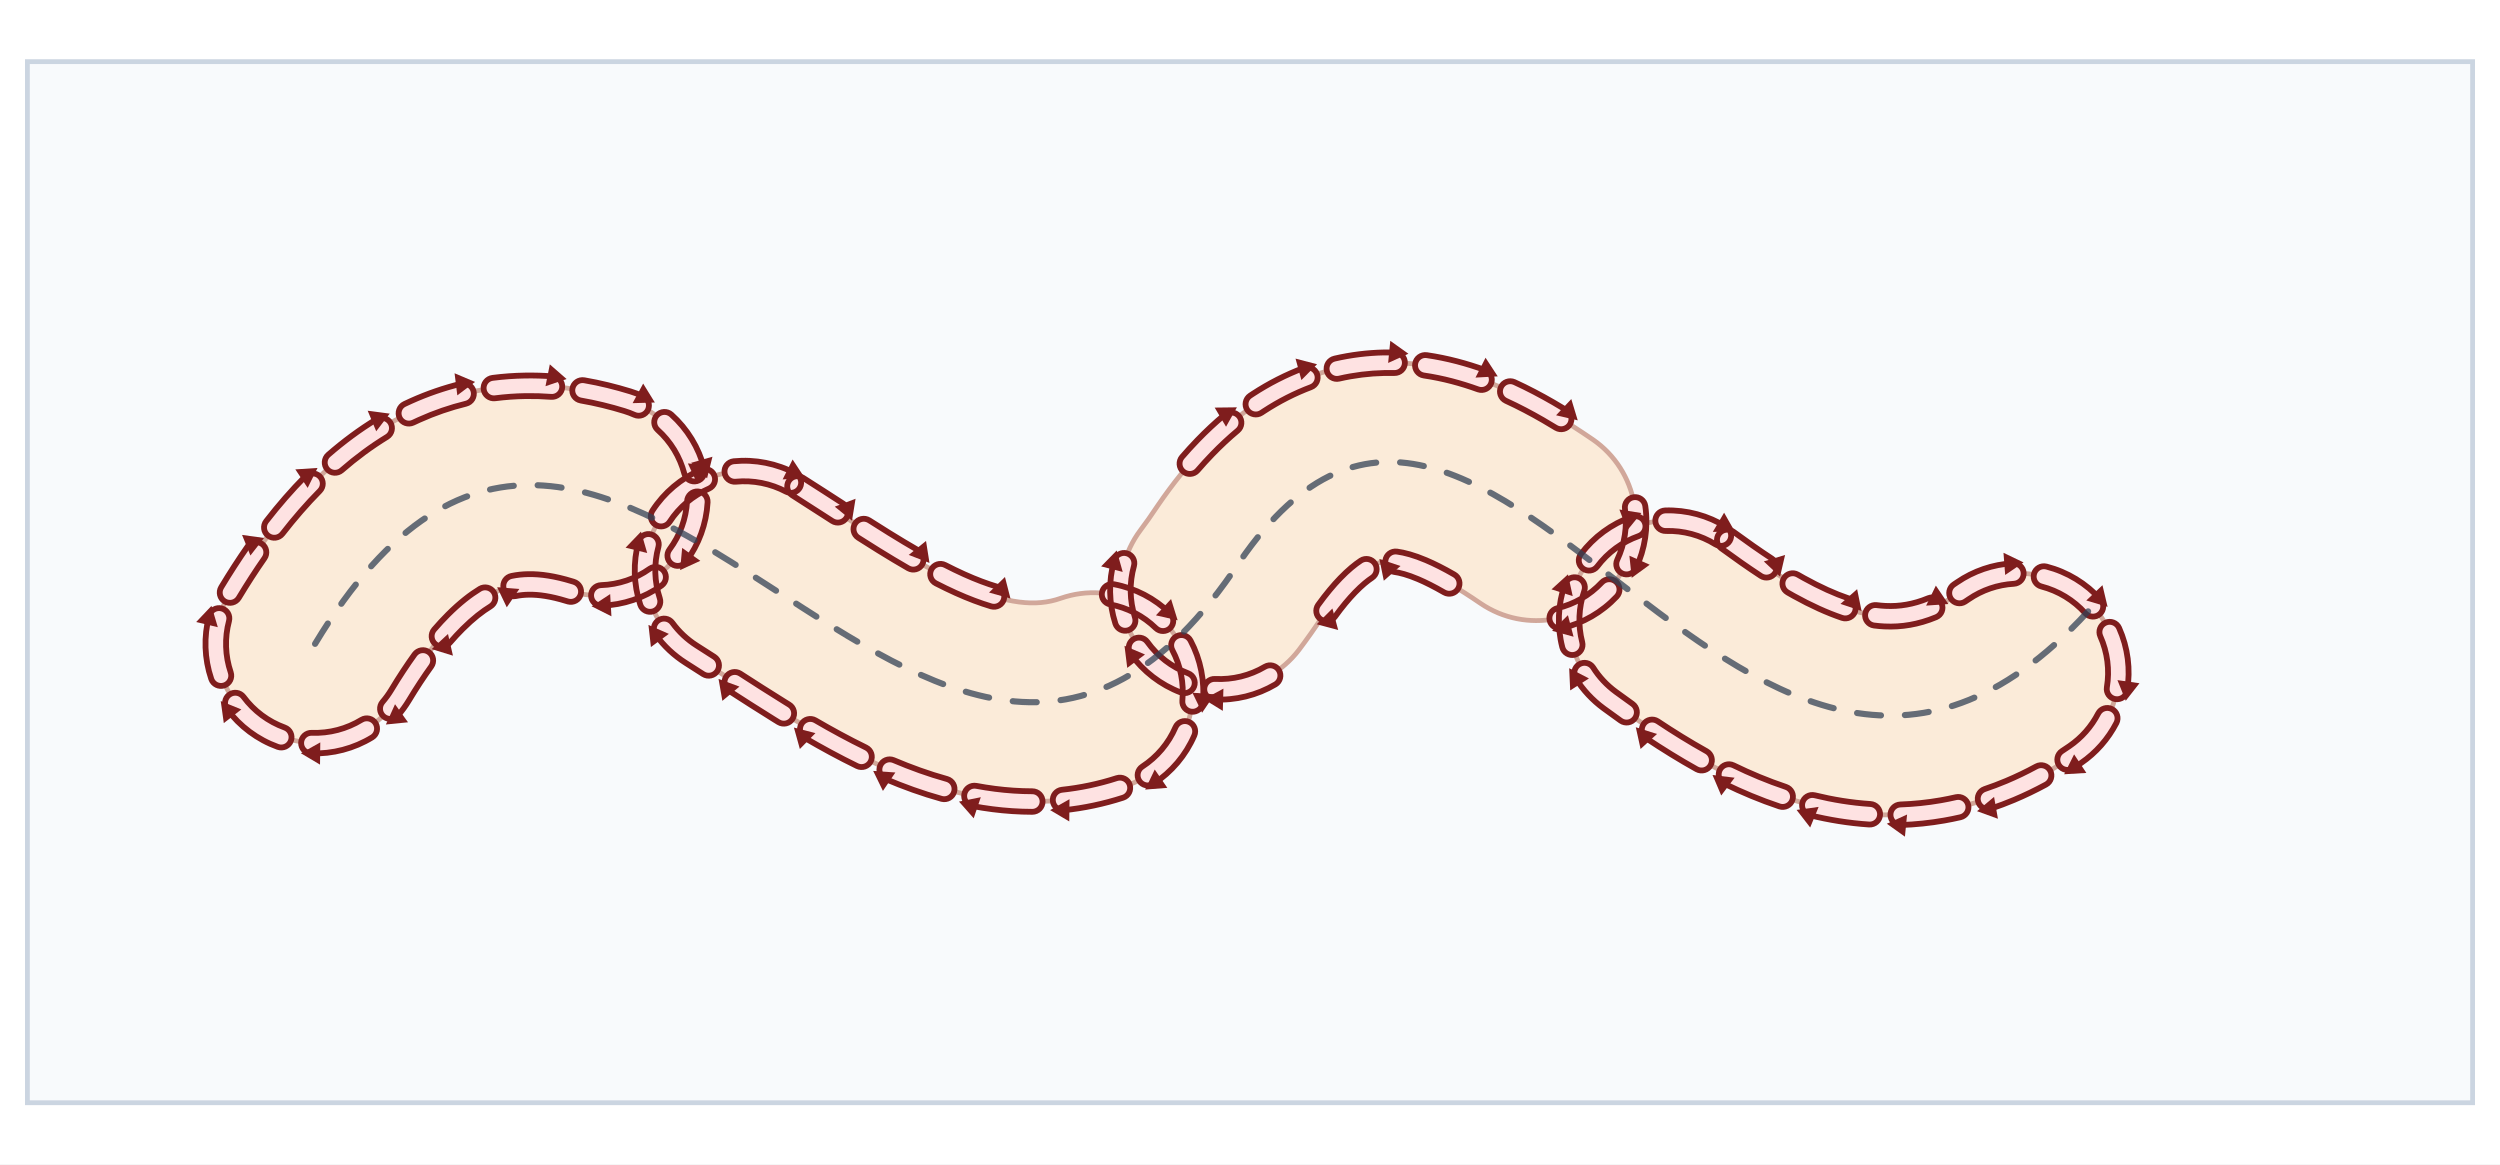
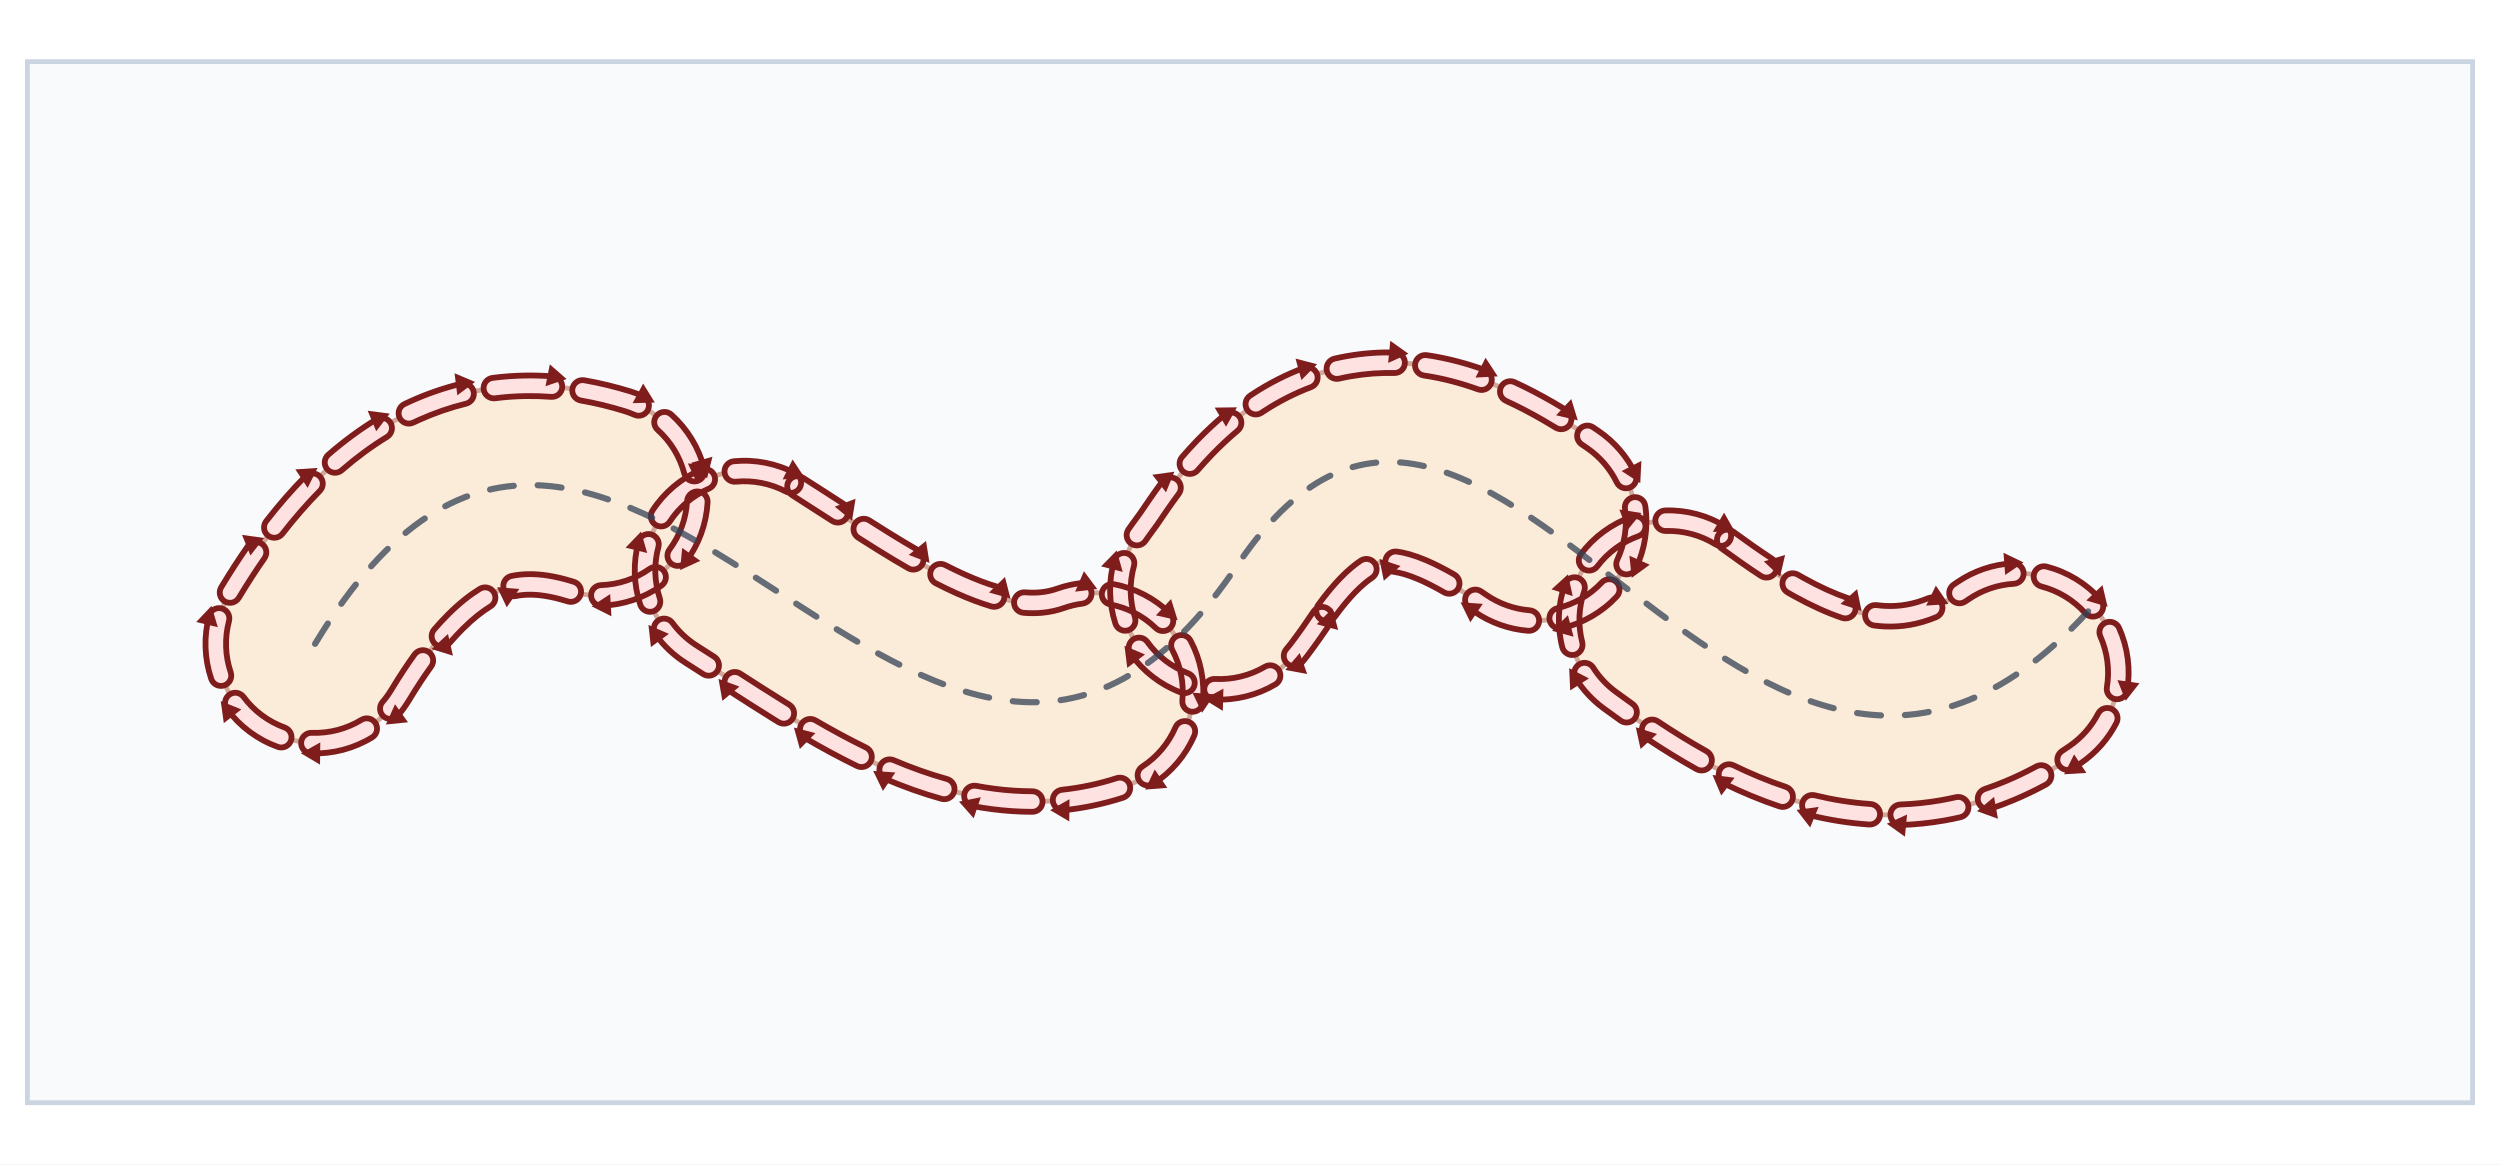
<svg xmlns="http://www.w3.org/2000/svg" viewBox="0 0 730 340" width="730" height="340">
  <rect x="0" y="0" width="730" height="340" style="fill: #ffffff" />
  <rect x="8" y="18" width="714" height="304" style="fill: #f8fafc; stroke: #cbd5e1; stroke-width: 1.4" />
-   <path d="M 67.163 173.03 C 74.926 160.151 83.094 149.355 92.024 140.456 C 100.942 131.57 110.704 124.571 121.215 119.843 C 126.456 117.484 131.848 115.709 137.257 114.523 C 142.668 113.337 148.082 112.743 153.372 112.657 C 163.973 112.485 173.975 114.324 183.185 117.154 A 29 29 0 0 1 166.151 172.596 C 161.45 171.152 157.568 170.597 154.315 170.65 C 152.679 170.676 151.174 170.85 149.674 171.178 C 148.173 171.507 146.663 171.993 145.012 172.736 C 141.737 174.209 137.75 176.771 132.962 181.542 C 128.186 186.301 122.691 193.259 116.837 202.97 A 29 29 0 0 1 67.163 173.03 Z M 232.869 142.041 C 241.72 147.651 250.142 153.25 258.105 158.185 C 266.066 163.117 273.561 167.363 280.277 170.393 C 287.014 173.432 292.846 175.181 297.561 175.786 C 299.926 176.089 302.021 176.126 303.982 175.946 C 305.945 175.766 307.797 175.377 309.775 174.683 A 29 29 0 0 1 328.968 229.415 C 322.454 231.699 315.811 233.105 309.274 233.704 C 302.735 234.303 296.327 234.102 290.187 233.315 C 277.892 231.739 266.705 227.899 256.424 223.261 C 246.122 218.613 236.601 213.092 227.556 207.487 C 218.515 201.885 209.942 196.178 201.82 191.03 A 29 29 0 0 1 232.869 142.041 Z M 386.042 180.218 C 383.829 183.553 381.583 186.732 379.296 189.761 A 29 29 0 0 1 333.008 154.813 C 334.573 152.74 336.178 150.471 337.816 147.996 A 29 29 0 0 1 338.077 147.608 C 342.403 141.295 346.936 135.633 351.8 130.602 C 356.66 125.575 361.866 121.171 367.478 117.511 C 373.086 113.855 379.101 110.964 385.331 109.007 C 391.561 107.051 397.948 106.052 404.15 105.917 C 416.608 105.645 427.936 108.728 437.858 112.932 C 442.848 115.047 447.558 117.476 452.076 120.084 C 456.595 122.691 460.927 125.482 465.137 128.366 A 29 29 0 0 1 432.362 176.217 C 429.08 173.969 425.968 171.982 423.087 170.319 C 420.206 168.657 417.558 167.323 415.229 166.336 C 410.512 164.337 407.349 163.861 405.414 163.903 C 404.42 163.925 403.635 164.052 402.712 164.342 C 401.79 164.632 400.67 165.109 399.156 166.097 C 397.646 167.081 395.741 168.596 393.498 170.916 C 391.291 173.2 388.768 176.258 386.042 180.218 C 386.003 180.275 385.963 180.333 385.924 180.39 C 385.924 180.391 385.924 180.391 385.923 180.391 A 29 29 0 0 0 385.924 180.39 A 29 29 0 0 0 386.182 180.007 A 29 29 0 0 0 386.183 180.006 A 29 29 0 0 0 386.184 180.005 C 386.183 180.005 386.183 180.005 386.183 180.006 C 386.183 180.006 386.183 180.006 386.182 180.007 C 386.136 180.077 386.089 180.148 386.042 180.218 Z M 504.334 157.648 C 511.646 163.01 518.69 167.762 525.246 171.402 C 531.814 175.049 537.816 177.528 543.044 178.812 C 545.663 179.456 548.092 179.813 550.404 179.924 C 552.719 180.034 554.929 179.905 557.207 179.506 C 559.486 179.107 561.854 178.436 564.473 177.334 C 567.091 176.233 569.968 174.692 573.152 172.508 A 29 29 0 0 1 605.965 220.334 C 599.806 224.56 593.457 228.065 586.959 230.798 C 580.464 233.53 573.829 235.478 567.211 236.637 C 560.591 237.796 554.01 238.162 547.633 237.857 C 541.254 237.552 535.09 236.583 529.21 235.138 C 517.441 232.248 506.82 227.511 497.09 222.109 C 487.348 216.7 478.42 210.569 470.038 204.423 A 29 29 0 0 1 504.334 157.648 Z" style="fill: #fed7aa; stroke: #9a3412; stroke-width: 1.4; stroke-linejoin: round; opacity: 0.42" />
-   <path d="M 64.593 171.481 C 67.114 167.3 69.68 163.328 72.305 159.562 A 3 3 0 0 1 77.228 162.993 C 74.685 166.641 72.19 170.501 69.732 174.578 A 3 3 0 0 1 64.593 171.481 Z M 77.727 152.187 C 81.393 147.465 85.183 143.111 89.127 139.114 A 3 3 0 0 1 93.398 143.328 C 89.634 147.143 86 151.316 82.466 155.867 A 3 3 0 0 1 77.727 152.187 Z M 95.847 132.793 C 100.342 128.882 105.037 125.411 109.925 122.427 A 3 3 0 0 1 113.052 127.547 C 108.472 130.344 104.045 133.613 99.786 137.319 A 3 3 0 0 1 95.847 132.793 Z M 118.096 117.983 C 118.723 117.683 119.352 117.391 119.984 117.107 C 124.78 114.949 129.7 113.261 134.652 112.048 A 3 3 0 0 1 136.079 117.876 C 131.485 119.001 126.91 120.57 122.446 122.579 C 121.857 122.843 121.271 123.115 120.687 123.395 A 3 3 0 0 1 118.096 117.983 Z M 143.827 110.342 C 147.019 109.931 150.193 109.709 153.324 109.658 C 156.057 109.613 158.749 109.698 161.398 109.895 A 3 3 0 0 1 160.952 115.879 C 158.477 115.694 155.966 115.616 153.421 115.657 C 150.509 115.704 147.558 115.911 144.593 116.293 A 3 3 0 0 1 143.827 110.342 Z M 170.615 111.04 C 175.267 111.846 179.757 112.962 184.066 114.286 C 185.309 114.668 186.527 115.125 187.714 115.655 A 3 3 0 0 1 185.268 121.134 C 184.303 120.703 183.313 120.332 182.304 120.021 C 178.209 118.763 173.965 117.71 169.591 116.952 A 3 3 0 0 1 170.615 111.04 Z M 196.014 121.035 C 200.706 125.236 204.054 130.729 205.638 136.824 A 3 3 0 0 1 199.831 138.334 C 198.544 133.381 195.824 128.918 192.012 125.505 A 3 3 0 0 1 196.014 121.035 Z M 206.618 146.667 C 206.265 152.955 204.064 158.999 200.292 164.042 A 3 3 0 0 1 195.487 160.448 C 198.553 156.351 200.34 151.44 200.627 146.331 A 3 3 0 0 1 206.618 146.667 Z M 193.214 170.952 C 188.082 174.602 181.987 176.657 175.692 176.858 A 3 3 0 0 1 175.5 170.861 C 180.614 170.698 185.567 169.028 189.737 166.063 A 3 3 0 0 1 193.214 170.952 Z M 165.876 175.643 C 165.673 175.585 165.471 175.525 165.27 175.464 C 160.804 174.092 157.235 173.603 154.364 173.649 C 153.002 173.671 151.787 173.805 150.567 174.056 A 3 3 0 0 1 149.358 168.179 C 150.948 167.851 152.565 167.678 154.266 167.65 C 157.901 167.591 162.096 168.212 167.032 169.728 C 167.195 169.778 167.36 169.827 167.524 169.874 A 3 3 0 0 1 165.876 175.643 Z M 143.235 177.066 C 140.913 178.482 138.205 180.553 135.08 183.667 C 133.878 184.865 132.619 186.218 131.312 187.736 A 3 3 0 0 1 126.765 183.821 C 128.165 182.195 129.527 180.73 130.845 179.417 C 134.255 176.019 137.335 173.636 140.112 171.943 A 3 3 0 0 1 143.235 177.066 Z M 125.917 194.611 C 123.822 197.515 121.644 200.807 119.407 204.519 C 118.477 206.062 117.419 207.523 116.243 208.887 A 3 3 0 0 1 111.697 204.971 C 112.653 203.862 113.512 202.675 114.268 201.422 C 116.584 197.579 118.851 194.15 121.05 191.101 A 3 3 0 0 1 125.917 194.611 Z M 108.706 215.293 C 103.334 218.581 97.112 220.211 90.818 219.978 A 3 3 0 0 1 91.04 213.982 C 96.153 214.171 101.209 212.847 105.574 210.176 A 3 3 0 0 1 108.706 215.293 Z M 81.109 218.09 C 75.187 215.946 70.029 212.103 66.282 207.041 A 3 3 0 0 1 71.104 203.471 C 74.149 207.583 78.339 210.706 83.151 212.448 A 3 3 0 0 1 81.109 218.09 Z M 61.695 198.277 C 59.673 192.313 59.455 185.884 61.069 179.797 A 3 3 0 0 1 66.869 181.335 C 65.557 186.281 65.734 191.504 67.377 196.35 A 3 3 0 0 1 61.695 198.277 Z M 234.475 139.507 C 238.507 142.062 242.442 144.61 246.276 147.089 A 3 3 0 0 1 243.019 152.128 C 239.182 149.647 235.262 147.11 231.263 144.575 A 3 3 0 0 1 234.475 139.507 Z M 253.83 151.948 C 255.812 153.212 257.764 154.444 259.686 155.635 C 262.603 157.443 265.453 159.154 268.215 160.742 A 3 3 0 0 1 265.226 165.944 C 262.393 164.316 259.488 162.571 256.525 160.735 C 254.575 159.526 252.601 158.281 250.604 157.007 A 3 3 0 0 1 253.83 151.948 Z M 275.989 164.986 C 277.89 165.962 279.733 166.856 281.511 167.658 C 285.012 169.238 288.238 170.447 291.144 171.313 A 3 3 0 0 1 289.432 177.063 C 286.226 176.108 282.757 174.803 279.043 173.127 C 277.16 172.278 275.227 171.34 273.249 170.324 A 3 3 0 0 1 275.989 164.986 Z M 325.278 170.599 C 331.468 171.761 337.177 174.724 341.69 179.117 A 3 3 0 0 1 337.505 183.417 C 333.838 179.848 329.2 177.44 324.17 176.496 A 3 3 0 0 1 325.278 170.599 Z M 347.627 187.028 C 350.583 192.59 351.833 198.899 351.219 205.167 A 3 3 0 0 1 345.248 204.583 C 345.746 199.49 344.731 194.363 342.329 189.845 A 3 3 0 0 1 347.627 187.028 Z M 348.746 214.744 C 346.247 220.525 342.098 225.441 336.818 228.875 A 3 3 0 0 1 333.547 223.845 C 337.837 221.055 341.208 217.061 343.238 212.364 A 3 3 0 0 1 348.746 214.744 Z M 327.939 232.927 C 322.233 234.769 316.45 235.97 310.732 236.575 A 3 3 0 0 1 310.101 230.608 C 315.413 230.046 320.792 228.929 326.096 227.217 A 3 3 0 0 1 327.939 232.927 Z M 301.427 237.053 C 297.47 237.045 293.586 236.775 289.805 236.291 C 287.836 236.038 285.895 235.73 283.982 235.371 A 3 3 0 0 1 285.089 229.474 C 286.891 229.812 288.717 230.102 290.568 230.339 C 294.114 230.794 297.747 231.046 301.438 231.053 A 3 3 0 0 1 301.427 237.053 Z M 274.971 233.272 C 269.246 231.685 263.791 229.694 258.583 227.482 A 3 3 0 0 1 260.929 221.96 C 265.941 224.089 271.148 225.986 276.574 227.491 A 3 3 0 0 1 274.971 233.272 Z M 250.255 223.678 C 245.004 221.118 239.962 218.364 235.09 215.528 A 3 3 0 0 1 238.109 210.342 C 242.885 213.123 247.797 215.805 252.885 218.285 A 3 3 0 0 1 250.255 223.678 Z M 227.309 210.861 C 226.864 210.587 226.419 210.312 225.976 210.038 C 221.492 207.259 217.133 204.461 212.896 201.725 A 3 3 0 0 1 216.151 196.685 C 220.378 199.415 224.705 202.192 229.137 204.937 C 229.575 205.209 230.014 205.48 230.454 205.751 A 3 3 0 0 1 227.309 210.861 Z M 205.34 196.842 C 203.609 195.728 201.901 194.633 200.214 193.564 C 196.82 191.413 193.861 188.641 191.492 185.395 A 3 3 0 0 1 196.34 181.859 C 198.264 184.497 200.668 186.748 203.426 188.496 C 205.13 189.576 206.85 190.679 208.589 191.798 A 3 3 0 0 1 205.34 196.842 Z M 186.968 176.599 C 184.988 170.62 184.815 164.19 186.473 158.114 A 3 3 0 0 1 192.261 159.693 C 190.914 164.63 191.055 169.855 192.664 174.712 A 3 3 0 0 1 186.968 176.599 Z M 190.519 149.089 C 193.953 143.809 198.868 139.66 204.65 137.162 A 3 3 0 0 1 207.03 142.669 C 202.333 144.699 198.339 148.07 195.549 152.36 A 3 3 0 0 1 190.519 149.089 Z M 214.226 134.688 C 220.495 134.074 226.804 135.324 232.365 138.28 A 3 3 0 0 1 229.549 143.578 C 225.031 141.176 219.904 140.161 214.811 140.659 A 3 3 0 0 1 214.226 134.688 Z M 372.44 199.831 C 367.019 203.037 360.773 204.572 354.483 204.243 A 3 3 0 0 1 354.796 198.251 C 359.906 198.518 364.982 197.271 369.386 194.667 A 3 3 0 0 1 372.44 199.831 Z M 344.804 202.207 C 338.915 199.973 333.816 196.052 330.146 190.934 A 3 3 0 0 1 335.023 187.437 C 338.004 191.596 342.147 194.782 346.932 196.597 A 3 3 0 0 1 344.804 202.207 Z M 325.694 182.101 C 323.763 176.106 323.643 169.675 325.35 163.613 A 3 3 0 0 1 331.125 165.239 C 329.738 170.165 329.836 175.39 331.405 180.261 A 3 3 0 0 1 325.694 182.101 Z M 345.159 133.431 C 346.623 131.734 348.116 130.096 349.643 128.517 C 352.183 125.89 354.821 123.421 357.567 121.13 A 3 3 0 0 1 361.411 125.737 C 358.841 127.881 356.359 130.202 353.957 132.687 C 352.512 134.182 351.095 135.736 349.703 137.35 A 3 3 0 0 1 345.159 133.431 Z M 365.017 115.542 C 365.29 115.359 365.564 115.178 365.84 114.998 C 370.54 111.934 375.524 109.381 380.695 107.435 A 3 3 0 0 1 382.808 113.051 C 378.067 114.835 373.469 117.187 369.117 120.024 C 368.861 120.191 368.607 120.359 368.353 120.529 A 3 3 0 0 1 365.017 115.542 Z M 389.686 104.717 C 394.497 103.608 399.34 103.021 404.084 102.918 C 405.163 102.894 406.233 102.895 407.294 102.918 A 3 3 0 0 1 407.163 108.917 C 406.187 108.895 405.205 108.895 404.215 108.916 C 399.876 109.011 395.436 109.549 391.034 110.564 A 3 3 0 0 1 389.686 104.717 Z M 416.626 103.708 C 422.649 104.591 428.336 106.139 433.652 108.059 A 3 3 0 0 1 431.614 113.702 C 426.615 111.897 421.318 110.46 415.755 109.645 A 3 3 0 0 1 416.626 103.708 Z M 442.207 111.574 C 446.163 113.391 449.937 115.386 453.576 117.485 C 454.892 118.245 456.192 119.019 457.476 119.806 A 3 3 0 0 1 454.343 124.922 C 453.1 124.162 451.846 123.414 450.577 122.682 C 447.07 120.658 443.46 118.752 439.703 117.026 A 3 3 0 0 1 442.207 111.574 Z M 480.423 147.732 C 481.321 153.966 480.359 160.326 477.658 166.015 A 3 3 0 0 1 472.237 163.442 C 474.432 158.819 475.214 153.652 474.484 148.587 A 3 3 0 0 1 480.423 147.732 Z M 472.086 174.188 C 467.776 178.78 462.207 181.999 456.077 183.441 A 3 3 0 0 1 454.703 177.601 C 459.684 176.429 464.209 173.814 467.71 170.082 A 3 3 0 0 1 472.086 174.188 Z M 421.679 172.971 C 421.649 172.953 421.618 172.935 421.588 172.918 C 418.794 171.306 416.247 170.025 414.059 169.098 C 410.965 167.787 408.68 167.218 407.114 167.008 A 3 3 0 0 1 407.911 161.061 C 410.123 161.357 412.908 162.094 416.4 163.574 C 418.87 164.621 421.617 166.007 424.587 167.721 C 424.619 167.74 424.651 167.758 424.684 167.777 A 3 3 0 0 1 421.679 172.971 Z M 400.672 168.69 C 399.389 169.541 397.697 170.889 395.655 173.001 C 393.911 174.806 391.914 177.171 389.748 180.167 A 3 3 0 0 1 384.886 176.653 C 387.199 173.453 389.368 170.873 391.342 168.831 C 393.647 166.446 395.666 164.811 397.356 163.69 A 3 3 0 0 1 400.672 168.69 Z M 506.107 155.229 C 509.991 158.076 513.788 160.743 517.459 163.149 A 3 3 0 0 1 514.169 168.167 C 510.385 165.687 506.506 162.962 502.56 160.068 A 3 3 0 0 1 506.107 155.229 Z M 524.967 167.795 C 525.55 168.132 526.128 168.46 526.702 168.779 C 531.446 171.413 535.852 173.4 539.805 174.737 A 3 3 0 0 1 537.881 180.421 C 533.506 178.94 528.791 176.801 523.79 174.024 C 523.185 173.689 522.577 173.344 521.966 172.991 A 3 3 0 0 1 524.967 167.795 Z M 547.967 176.697 C 548.851 176.811 549.709 176.887 550.548 176.927 C 552.66 177.028 554.629 176.912 556.69 176.551 C 558.687 176.202 560.752 175.626 563.084 174.663 A 3 3 0 0 1 565.373 180.209 C 562.661 181.329 560.142 182.038 557.725 182.461 C 555.23 182.898 552.779 183.041 550.261 182.92 C 549.257 182.872 548.236 182.782 547.196 182.647 A 3 3 0 0 1 547.967 176.697 Z M 570.498 170.677 C 570.813 170.47 571.132 170.255 571.455 170.034 C 576.273 166.728 581.904 164.805 587.737 164.472 A 3 3 0 0 1 588.079 170.463 C 583.339 170.733 578.764 172.296 574.85 174.981 C 574.494 175.225 574.142 175.462 573.793 175.691 A 3 3 0 0 1 570.498 170.677 Z M 597.581 165.442 C 603.678 167.021 609.173 170.364 613.379 175.052 A 3 3 0 0 1 608.913 179.059 C 605.496 175.25 601.03 172.534 596.077 171.251 A 3 3 0 0 1 597.581 165.442 Z M 618.767 183.347 C 621.34 189.096 622.159 195.476 621.122 201.688 A 3 3 0 0 1 615.204 200.7 C 616.047 195.653 615.381 190.469 613.29 185.799 A 3 3 0 0 1 618.767 183.347 Z M 618.006 211.075 C 615.582 215.781 612.028 219.812 607.662 222.807 C 606.904 223.328 606.143 223.837 605.378 224.337 A 3 3 0 0 1 602.097 219.313 C 602.823 218.839 603.547 218.355 604.268 217.86 C 607.815 215.426 610.702 212.151 612.672 208.328 A 3 3 0 0 1 618.006 211.075 Z M 597.446 229.077 C 594.379 230.742 591.269 232.24 588.122 233.563 C 585.903 234.497 583.667 235.342 581.42 236.098 A 3 3 0 0 1 579.506 230.412 C 581.613 229.703 583.711 228.909 585.796 228.033 C 588.754 226.789 591.684 225.378 594.583 223.804 A 3 3 0 0 1 597.446 229.077 Z M 572.48 238.629 C 570.897 238.994 569.312 239.315 567.728 239.592 C 563.481 240.336 559.252 240.764 555.079 240.906 A 3 3 0 0 1 554.874 234.91 C 558.776 234.776 562.728 234.376 566.693 233.682 C 568.173 233.423 569.653 233.123 571.134 232.782 A 3 3 0 0 1 572.48 238.629 Z M 545.784 240.757 C 539.802 240.362 534.02 239.409 528.495 238.052 C 528.494 238.052 528.493 238.051 528.492 238.051 A 3 3 0 0 1 529.923 232.224 C 529.924 232.225 529.925 232.225 529.926 232.225 C 535.142 233.506 540.577 234.4 546.179 234.77 A 3 3 0 0 1 545.784 240.757 Z M 519.616 235.479 C 513.988 233.6 508.64 231.345 503.543 228.861 A 3 3 0 0 1 506.172 223.467 C 511.069 225.854 516.173 228.004 521.516 229.788 A 3 3 0 0 1 519.616 235.479 Z M 495.424 224.615 C 490.307 221.765 485.423 218.727 480.734 215.602 A 3 3 0 0 1 484.061 210.609 C 488.644 213.663 493.392 216.616 498.343 219.373 A 3 3 0 0 1 495.424 224.615 Z M 473.25 210.444 C 471.564 209.246 469.903 208.043 468.264 206.842 C 465.023 204.466 462.259 201.5 460.116 198.1 A 3 3 0 0 1 465.191 194.901 C 466.933 197.663 469.179 200.072 471.812 202.003 C 473.43 203.19 475.068 204.375 476.725 205.553 A 3 3 0 0 1 473.25 210.444 Z M 456.197 189.018 C 454.626 182.919 454.89 176.493 456.955 170.543 A 3 3 0 0 1 462.623 172.51 C 460.945 177.344 460.731 182.566 462.008 187.522 A 3 3 0 0 1 456.197 189.018 Z M 461.603 161.812 C 465.387 156.777 470.572 152.97 476.509 150.869 A 3 3 0 0 1 478.511 156.525 C 473.687 158.233 469.474 161.325 466.4 165.416 A 3 3 0 0 1 461.603 161.812 Z M 486.232 149.05 C 492.527 148.862 498.737 150.536 504.086 153.862 A 3 3 0 0 1 500.917 158.957 C 496.572 156.255 491.525 154.894 486.41 155.047 A 3 3 0 0 1 486.232 149.05 Z" style="fill: #fee2e2; stroke: #7f1d1d; stroke-width: 1.7; stroke-linejoin: round" />
+   <path d="M 67.163 173.03 C 74.926 160.15 83.094 149.355 92.024 140.456 C 100.942 131.57 110.705 124.571 121.215 119.843 C 126.456 117.484 131.848 115.709 137.257 114.523 C 142.668 113.337 148.082 112.743 153.372 112.657 C 163.973 112.485 173.975 114.324 183.185 117.154 A 29 29 0 0 1 166.151 172.596 C 161.45 171.152 157.568 170.597 154.315 170.65 C 152.679 170.676 151.174 170.85 149.674 171.178 C 148.173 171.507 146.663 171.993 145.012 172.736 C 141.736 174.21 137.75 176.771 132.962 181.542 C 128.186 186.301 122.69 193.259 116.837 202.97 A 29 29 0 0 1 67.163 173.03 Z M 232.869 142.041 C 241.72 147.651 250.142 153.25 258.105 158.185 C 266.066 163.117 273.561 167.363 280.277 170.393 C 287.014 173.432 292.846 175.181 297.561 175.786 C 299.926 176.089 302.021 176.126 303.982 175.946 C 305.945 175.766 307.797 175.377 309.775 174.683 A 29 29 0 0 1 328.968 229.415 C 322.455 231.699 315.811 233.105 309.274 233.704 C 302.735 234.303 296.327 234.102 290.187 233.315 C 277.892 231.739 266.705 227.9 256.424 223.261 C 246.122 218.613 236.601 213.092 227.556 207.487 C 218.515 201.885 209.942 196.178 201.82 191.03 A 29 29 0 0 1 232.869 142.041 Z M 386.042 180.218 C 383.829 183.553 381.583 186.732 379.296 189.761 A 29 29 0 0 1 333.008 154.813 C 334.573 152.74 336.178 150.471 337.816 147.996 A 29 29 0 0 1 338.077 147.608 C 342.403 141.295 346.936 135.633 351.8 130.602 C 356.66 125.575 361.866 121.171 367.478 117.511 C 373.086 113.855 379.101 110.964 385.331 109.007 C 391.561 107.051 397.948 106.052 404.15 105.917 C 416.608 105.645 427.935 108.728 437.858 112.932 C 442.848 115.047 447.558 117.476 452.076 120.084 C 456.595 122.691 460.927 125.482 465.137 128.366 A 29 29 0 0 1 432.362 176.217 C 429.08 173.969 425.968 171.982 423.087 170.319 C 420.206 168.657 417.558 167.323 415.229 166.336 C 410.512 164.337 407.349 163.861 405.414 163.903 C 404.419 163.925 403.635 164.052 402.712 164.342 C 401.789 164.632 400.67 165.109 399.156 166.097 C 397.646 167.081 395.741 168.596 393.498 170.916 C 391.291 173.2 388.768 176.258 386.042 180.218 C 386.003 180.275 385.963 180.333 385.924 180.39 C 385.924 180.391 385.924 180.391 385.923 180.391 A 29 29 0 0 0 385.924 180.39 A 29 29 0 0 0 386.182 180.007 A 29 29 0 0 0 386.183 180.006 A 29 29 0 0 0 386.184 180.005 C 386.183 180.005 386.183 180.005 386.183 180.006 C 386.183 180.006 386.183 180.006 386.182 180.007 C 386.136 180.077 386.089 180.148 386.042 180.218 Z M 504.334 157.648 C 511.646 163.01 518.69 167.762 525.246 171.402 C 531.814 175.049 537.817 177.528 543.044 178.812 C 545.663 179.456 548.091 179.813 550.404 179.924 C 552.72 180.034 554.929 179.905 557.207 179.506 C 559.486 179.107 561.854 178.436 564.473 177.334 C 567.091 176.233 569.968 174.692 573.152 172.508 A 29 29 0 0 1 605.965 220.334 C 599.806 224.56 593.457 228.065 586.959 230.798 C 580.464 233.53 573.829 235.478 567.211 236.637 C 560.592 237.796 554.01 238.162 547.633 237.857 C 541.254 237.552 535.09 236.583 529.21 235.138 C 517.441 232.248 506.82 227.512 497.09 222.109 C 487.348 216.7 478.42 210.569 470.038 204.423 A 29 29 0 0 1 504.334 157.648 Z" style="fill: #fed7aa; stroke: #9a3412; stroke-width: 1.4; stroke-linejoin: round; opacity: 0.42" />
+   <path d="M 64.593 171.481 C 67.114 167.299 69.68 163.328 72.305 159.562 A 3 3 0 0 1 77.228 162.993 C 74.685 166.641 72.19 170.501 69.732 174.578 A 3 3 0 0 1 64.593 171.481 Z M 77.727 152.187 C 81.393 147.465 85.183 143.111 89.127 139.114 A 3 3 0 0 1 93.398 143.328 C 89.634 147.143 86 151.316 82.466 155.867 A 3 3 0 0 1 77.727 152.187 Z M 95.847 132.793 C 100.342 128.882 105.037 125.411 109.925 122.427 A 3 3 0 0 1 113.052 127.547 C 108.472 130.344 104.045 133.613 99.786 137.319 A 3 3 0 0 1 95.847 132.793 Z M 118.096 117.983 C 118.723 117.683 119.352 117.391 119.984 117.107 C 124.78 114.949 129.7 113.261 134.652 112.048 A 3 3 0 0 1 136.079 117.876 C 131.485 119.001 126.91 120.57 122.446 122.579 C 121.857 122.843 121.271 123.115 120.687 123.395 A 3 3 0 0 1 118.096 117.983 Z M 143.827 110.342 C 147.019 109.931 150.193 109.709 153.324 109.658 C 156.057 109.613 158.749 109.698 161.398 109.895 A 3 3 0 0 1 160.952 115.879 C 158.477 115.694 155.966 115.616 153.421 115.657 C 150.509 115.704 147.558 115.911 144.593 116.293 A 3 3 0 0 1 143.827 110.342 Z M 170.615 111.04 C 175.267 111.846 179.757 112.962 184.066 114.286 C 185.309 114.668 186.527 115.125 187.714 115.655 A 3 3 0 0 1 185.268 121.134 C 184.303 120.703 183.313 120.332 182.304 120.021 C 178.209 118.763 173.965 117.71 169.591 116.952 A 3 3 0 0 1 170.615 111.04 Z M 196.014 121.035 C 200.706 125.236 204.054 130.729 205.638 136.824 A 3 3 0 0 1 199.831 138.334 C 198.544 133.381 195.824 128.918 192.012 125.505 A 3 3 0 0 1 196.014 121.035 Z M 206.618 146.667 C 206.265 152.955 204.064 158.999 200.292 164.042 A 3 3 0 0 1 195.487 160.448 C 198.553 156.351 200.34 151.44 200.627 146.331 A 3 3 0 0 1 206.618 146.667 Z M 193.214 170.952 C 188.082 174.602 181.987 176.657 175.692 176.858 A 3 3 0 0 1 175.5 170.861 C 180.614 170.698 185.567 169.028 189.737 166.063 A 3 3 0 0 1 193.214 170.952 Z M 165.876 175.643 C 165.673 175.585 165.471 175.525 165.27 175.464 C 160.804 174.092 157.235 173.603 154.364 173.649 C 153.002 173.671 151.787 173.805 150.567 174.056 A 3 3 0 0 1 149.358 168.179 C 150.948 167.851 152.565 167.678 154.266 167.65 C 157.901 167.591 162.096 168.212 167.032 169.728 C 167.195 169.778 167.359 169.827 167.524 169.874 A 3 3 0 0 1 165.876 175.643 Z M 143.235 177.066 C 140.913 178.482 138.205 180.553 135.08 183.667 C 133.878 184.865 132.619 186.218 131.312 187.736 A 3 3 0 0 1 126.765 183.821 C 128.165 182.195 129.527 180.73 130.845 179.417 C 134.255 176.019 137.335 173.636 140.112 171.943 A 3 3 0 0 1 143.235 177.066 Z M 125.917 194.611 C 123.822 197.515 121.644 200.808 119.407 204.519 C 118.477 206.062 117.419 207.523 116.243 208.887 A 3 3 0 0 1 111.697 204.971 C 112.653 203.862 113.512 202.675 114.268 201.422 C 116.584 197.579 118.851 194.15 121.05 191.101 A 3 3 0 0 1 125.917 194.611 Z M 108.706 215.293 C 103.334 218.581 97.112 220.211 90.818 219.978 A 3 3 0 0 1 91.04 213.982 C 96.153 214.171 101.209 212.847 105.574 210.176 A 3 3 0 0 1 108.706 215.293 Z M 81.109 218.09 C 75.187 215.946 70.029 212.103 66.282 207.041 A 3 3 0 0 1 71.104 203.471 C 74.149 207.583 78.339 210.706 83.151 212.448 A 3 3 0 0 1 81.109 218.09 Z M 61.695 198.277 C 59.673 192.313 59.455 185.884 61.069 179.797 A 3 3 0 0 1 66.869 181.335 C 65.557 186.281 65.734 191.504 67.377 196.35 A 3 3 0 0 1 61.695 198.277 Z M 234.475 139.507 C 238.507 142.062 242.442 144.61 246.276 147.089 A 3 3 0 0 1 243.019 152.128 C 239.182 149.647 235.262 147.11 231.263 144.575 A 3 3 0 0 1 234.475 139.507 Z M 253.83 151.948 C 255.812 153.212 257.764 154.444 259.686 155.635 C 262.603 157.443 265.452 159.154 268.215 160.742 A 3 3 0 0 1 265.226 165.944 C 262.393 164.316 259.488 162.571 256.525 160.735 C 254.575 159.526 252.601 158.281 250.604 157.007 A 3 3 0 0 1 253.83 151.948 Z M 275.989 164.986 C 277.89 165.962 279.734 166.856 281.511 167.658 C 285.011 169.238 288.238 170.447 291.144 171.312 A 3 3 0 0 1 289.432 177.063 C 286.226 176.108 282.756 174.803 279.043 173.127 C 277.16 172.278 275.227 171.34 273.249 170.324 A 3 3 0 0 1 275.989 164.986 Z M 299.346 172.959 C 300.938 173.092 302.362 173.082 303.708 172.959 C 305.448 172.799 307.026 172.468 308.782 171.852 C 310.924 171.101 313.139 170.58 315.391 170.298 A 3 3 0 0 1 316.138 176.251 C 314.308 176.48 312.508 176.904 310.768 177.514 C 308.568 178.285 306.441 178.733 304.255 178.934 C 302.55 179.09 300.761 179.098 298.849 178.939 A 3 3 0 0 1 299.346 172.959 Z M 325.278 170.599 C 331.468 171.761 337.177 174.724 341.69 179.117 A 3 3 0 0 1 337.505 183.417 C 333.838 179.848 329.2 177.44 324.17 176.496 A 3 3 0 0 1 325.278 170.599 Z M 347.627 187.028 C 350.583 192.59 351.833 198.899 351.219 205.167 A 3 3 0 0 1 345.248 204.583 C 345.746 199.49 344.731 194.363 342.329 189.845 A 3 3 0 0 1 347.627 187.028 Z M 348.746 214.744 C 346.247 220.525 342.098 225.441 336.818 228.875 A 3 3 0 0 1 333.547 223.845 C 337.837 221.055 341.208 217.061 343.238 212.364 A 3 3 0 0 1 348.746 214.744 Z M 327.939 232.927 C 322.233 234.769 316.45 235.97 310.732 236.575 A 3 3 0 0 1 310.101 230.608 C 315.413 230.046 320.792 228.929 326.096 227.217 A 3 3 0 0 1 327.939 232.927 Z M 301.427 237.053 C 297.47 237.045 293.586 236.775 289.805 236.291 C 287.836 236.038 285.895 235.73 283.982 235.371 A 3 3 0 0 1 285.089 229.474 C 286.891 229.812 288.717 230.102 290.568 230.339 C 294.114 230.794 297.747 231.046 301.438 231.053 A 3 3 0 0 1 301.427 237.053 Z M 274.971 233.272 C 269.246 231.685 263.791 229.694 258.583 227.482 A 3 3 0 0 1 260.929 221.96 C 265.941 224.089 271.148 225.986 276.574 227.491 A 3 3 0 0 1 274.971 233.272 Z M 250.255 223.678 C 245.004 221.118 239.962 218.364 235.09 215.528 A 3 3 0 0 1 238.109 210.342 C 242.885 213.123 247.797 215.805 252.885 218.285 A 3 3 0 0 1 250.255 223.678 Z M 227.309 210.861 C 226.864 210.587 226.419 210.312 225.976 210.038 C 221.492 207.259 217.133 204.461 212.896 201.725 A 3 3 0 0 1 216.151 196.685 C 220.378 199.415 224.705 202.192 229.137 204.937 C 229.575 205.209 230.014 205.48 230.454 205.751 A 3 3 0 0 1 227.309 210.861 Z M 205.34 196.842 C 203.609 195.728 201.901 194.633 200.214 193.564 C 196.82 191.413 193.861 188.641 191.492 185.395 A 3 3 0 0 1 196.34 181.859 C 198.264 184.497 200.668 186.748 203.426 188.496 C 205.13 189.576 206.85 190.679 208.589 191.798 A 3 3 0 0 1 205.34 196.842 Z M 186.968 176.599 C 184.988 170.62 184.815 164.19 186.473 158.114 A 3 3 0 0 1 192.261 159.693 C 190.914 164.63 191.055 169.855 192.664 174.712 A 3 3 0 0 1 186.968 176.599 Z M 190.519 149.089 C 193.953 143.809 198.868 139.66 204.65 137.162 A 3 3 0 0 1 207.03 142.669 C 202.333 144.699 198.339 148.07 195.549 152.36 A 3 3 0 0 1 190.519 149.089 Z M 214.226 134.688 C 220.495 134.074 226.804 135.324 232.365 138.28 A 3 3 0 0 1 229.549 143.578 C 225.031 141.176 219.904 140.161 214.811 140.659 A 3 3 0 0 1 214.226 134.688 Z M 388.542 181.877 C 386.298 185.259 384.016 188.488 381.691 191.568 C 381.178 192.247 380.639 192.905 380.074 193.541 A 3 3 0 0 1 375.589 189.556 C 376.048 189.039 376.486 188.505 376.902 187.953 C 379.15 184.976 381.361 181.847 383.542 178.56 A 3 3 0 0 1 388.542 181.877 Z M 372.44 199.831 C 367.019 203.037 360.773 204.572 354.483 204.243 A 3 3 0 0 1 354.796 198.251 C 359.906 198.518 364.982 197.271 369.386 194.667 A 3 3 0 0 1 372.44 199.831 Z M 344.804 202.207 C 338.915 199.973 333.816 196.052 330.146 190.934 A 3 3 0 0 1 335.023 187.437 C 338.004 191.596 342.147 194.782 346.932 196.597 A 3 3 0 0 1 344.804 202.207 Z M 325.694 182.101 C 323.763 176.106 323.643 169.675 325.35 163.613 A 3 3 0 0 1 331.125 165.239 C 329.738 170.165 329.836 175.39 331.405 180.261 A 3 3 0 0 1 325.694 182.101 Z M 329.47 154.621 C 329.835 154.071 330.216 153.532 330.614 153.005 C 332.138 150.985 333.708 148.767 335.314 146.34 C 335.409 146.197 335.505 146.054 335.602 145.913 C 336.848 144.094 338.112 142.327 339.398 140.61 A 3 3 0 0 1 344.201 144.206 C 342.968 145.853 341.752 147.552 340.552 149.304 C 340.473 149.419 340.395 149.535 340.318 149.651 C 338.648 152.175 337.007 154.495 335.402 156.62 C 335.079 157.048 334.769 157.486 334.473 157.933 A 3 3 0 0 1 329.47 154.621 Z M 345.159 133.431 C 346.623 131.734 348.116 130.096 349.643 128.517 C 352.183 125.89 354.821 123.421 357.567 121.13 A 3 3 0 0 1 361.411 125.737 C 358.841 127.881 356.359 130.202 353.957 132.687 C 352.512 134.182 351.095 135.736 349.703 137.35 A 3 3 0 0 1 345.159 133.431 Z M 365.017 115.542 C 365.29 115.359 365.564 115.178 365.84 114.998 C 370.54 111.934 375.524 109.381 380.695 107.435 A 3 3 0 0 1 382.808 113.051 C 378.067 114.835 373.468 117.187 369.117 120.024 C 368.861 120.191 368.607 120.359 368.353 120.529 A 3 3 0 0 1 365.017 115.542 Z M 389.686 104.717 C 394.497 103.608 399.34 103.021 404.084 102.918 C 405.163 102.894 406.233 102.895 407.294 102.918 A 3 3 0 0 1 407.163 108.917 C 406.187 108.895 405.205 108.895 404.215 108.916 C 399.876 109.011 395.436 109.549 391.034 110.564 A 3 3 0 0 1 389.686 104.717 Z M 416.626 103.708 C 422.649 104.591 428.336 106.139 433.652 108.059 A 3 3 0 0 1 431.614 113.702 C 426.614 111.897 421.318 110.46 415.755 109.645 A 3 3 0 0 1 416.626 103.708 Z M 442.207 111.574 C 446.163 113.391 449.937 115.386 453.576 117.485 C 454.892 118.245 456.192 119.019 457.476 119.806 A 3 3 0 0 1 454.343 124.922 C 453.1 124.162 451.846 123.414 450.577 122.682 C 447.07 120.658 443.46 118.752 439.703 117.026 A 3 3 0 0 1 442.207 111.574 Z M 465.151 124.749 C 465.714 125.128 466.275 125.508 466.833 125.891 C 471.407 129.024 475.089 133.292 477.518 138.277 A 3 3 0 0 1 472.124 140.905 C 470.151 136.855 467.159 133.387 463.442 130.841 C 462.896 130.467 462.349 130.095 461.8 129.725 A 3 3 0 0 1 465.151 124.749 Z M 480.423 147.732 C 481.321 153.966 480.359 160.326 477.658 166.015 A 3 3 0 0 1 472.237 163.442 C 474.432 158.819 475.214 153.652 474.484 148.587 A 3 3 0 0 1 480.423 147.732 Z M 472.086 174.188 C 467.776 178.78 462.207 181.999 456.077 183.441 A 3 3 0 0 1 454.703 177.601 C 459.684 176.429 464.209 173.814 467.71 170.082 A 3 3 0 0 1 472.086 174.188 Z M 446.214 184.191 C 440.64 183.748 435.28 181.852 430.667 178.692 C 430.15 178.339 429.638 177.992 429.131 177.652 A 3 3 0 0 1 432.473 172.668 C 432.997 173.019 433.525 173.378 434.057 173.742 C 437.805 176.309 442.161 177.85 446.689 178.21 A 3 3 0 0 1 446.214 184.191 Z M 421.679 172.971 C 421.649 172.953 421.618 172.935 421.588 172.918 C 418.794 171.306 416.247 170.025 414.059 169.098 C 410.965 167.788 408.68 167.218 407.114 167.008 A 3 3 0 0 1 407.911 161.061 C 410.123 161.358 412.909 162.095 416.4 163.574 C 418.87 164.621 421.617 166.007 424.587 167.721 C 424.619 167.74 424.651 167.758 424.684 167.777 A 3 3 0 0 1 421.679 172.971 Z M 400.672 168.69 C 399.389 169.541 397.697 170.889 395.655 173.001 C 393.911 174.806 391.914 177.171 389.748 180.167 A 3 3 0 0 1 384.886 176.653 C 387.199 173.453 389.368 170.873 391.342 168.831 C 393.647 166.446 395.666 164.811 397.356 163.69 A 3 3 0 0 1 400.672 168.69 Z M 506.107 155.229 C 509.991 158.076 513.788 160.743 517.459 163.149 A 3 3 0 0 1 514.169 168.167 C 510.385 165.687 506.506 162.962 502.56 160.068 A 3 3 0 0 1 506.107 155.229 Z M 524.967 167.795 C 525.55 168.132 526.128 168.46 526.702 168.779 C 531.446 171.413 535.852 173.4 539.805 174.737 A 3 3 0 0 1 537.881 180.421 C 533.506 178.94 528.79 176.801 523.79 174.024 C 523.185 173.689 522.577 173.344 521.966 172.991 A 3 3 0 0 1 524.967 167.795 Z M 547.967 176.697 C 548.851 176.811 549.709 176.887 550.548 176.927 C 552.66 177.028 554.629 176.912 556.69 176.551 C 558.687 176.202 560.751 175.626 563.084 174.663 A 3 3 0 0 1 565.373 180.209 C 562.661 181.329 560.142 182.038 557.725 182.461 C 555.23 182.898 552.779 183.041 550.261 182.92 C 549.257 182.872 548.236 182.782 547.196 182.647 A 3 3 0 0 1 547.967 176.697 Z M 570.498 170.677 C 570.813 170.47 571.132 170.255 571.455 170.034 C 576.273 166.728 581.904 164.805 587.737 164.472 A 3 3 0 0 1 588.079 170.463 C 583.339 170.733 578.764 172.296 574.85 174.981 C 574.494 175.225 574.142 175.462 573.793 175.691 A 3 3 0 0 1 570.498 170.677 Z M 597.581 165.442 C 603.678 167.021 609.173 170.364 613.379 175.052 A 3 3 0 0 1 608.913 179.059 C 605.496 175.25 601.03 172.534 596.077 171.251 A 3 3 0 0 1 597.581 165.442 Z M 618.767 183.347 C 621.34 189.096 622.159 195.476 621.122 201.688 A 3 3 0 0 1 615.204 200.7 C 616.047 195.653 615.381 190.469 613.29 185.799 A 3 3 0 0 1 618.767 183.347 Z M 618.006 211.075 C 615.582 215.781 612.028 219.812 607.662 222.807 C 606.904 223.328 606.143 223.837 605.378 224.337 A 3 3 0 0 1 602.097 219.313 C 602.823 218.839 603.547 218.355 604.268 217.86 C 607.815 215.426 610.702 212.151 612.672 208.328 A 3 3 0 0 1 618.006 211.075 Z M 597.446 229.077 C 594.379 230.742 591.269 232.24 588.122 233.563 C 585.903 234.497 583.667 235.342 581.42 236.098 A 3 3 0 0 1 579.506 230.412 C 581.613 229.703 583.711 228.909 585.796 228.033 C 588.754 226.789 591.684 225.378 594.583 223.804 A 3 3 0 0 1 597.446 229.077 Z M 572.48 238.629 C 570.897 238.994 569.312 239.315 567.728 239.592 C 563.481 240.336 559.252 240.764 555.079 240.906 A 3 3 0 0 1 554.874 234.91 C 558.776 234.776 562.728 234.376 566.693 233.682 C 568.172 233.423 569.653 233.123 571.134 232.782 A 3 3 0 0 1 572.48 238.629 Z M 545.784 240.757 C 539.802 240.362 534.02 239.409 528.495 238.052 C 528.494 238.052 528.493 238.051 528.492 238.051 A 3 3 0 0 1 529.923 232.224 C 529.924 232.225 529.925 232.225 529.926 232.225 C 535.142 233.506 540.577 234.4 546.179 234.77 A 3 3 0 0 1 545.784 240.757 Z M 519.616 235.479 C 513.988 233.6 508.64 231.345 503.543 228.861 A 3 3 0 0 1 506.172 223.467 C 511.069 225.854 516.173 228.004 521.516 229.788 A 3 3 0 0 1 519.616 235.479 Z M 495.424 224.615 C 490.307 221.765 485.423 218.727 480.734 215.602 A 3 3 0 0 1 484.061 210.609 C 488.644 213.663 493.392 216.616 498.343 219.373 A 3 3 0 0 1 495.424 224.615 Z M 473.25 210.444 C 471.564 209.246 469.903 208.043 468.264 206.842 C 465.023 204.466 462.259 201.5 460.116 198.1 A 3 3 0 0 1 465.191 194.901 C 466.933 197.663 469.179 200.072 471.812 202.003 C 473.43 203.19 475.068 204.375 476.725 205.553 A 3 3 0 0 1 473.25 210.444 Z M 456.197 189.018 C 454.626 182.919 454.89 176.493 456.955 170.543 A 3 3 0 0 1 462.623 172.51 C 460.945 177.344 460.731 182.566 462.008 187.522 A 3 3 0 0 1 456.197 189.018 Z M 461.603 161.812 C 465.387 156.777 470.572 152.97 476.509 150.869 A 3 3 0 0 1 478.511 156.525 C 473.687 158.233 469.474 161.325 466.4 165.416 A 3 3 0 0 1 461.603 161.812 Z M 486.232 149.05 C 492.527 148.862 498.737 150.536 504.086 153.862 A 3 3 0 0 1 500.917 158.957 C 496.572 156.255 491.525 154.894 486.41 155.047 A 3 3 0 0 1 486.232 149.05 Z" style="fill: #fee2e2; stroke: #7f1d1d; stroke-width: 1.7; stroke-linejoin: round" />
  <path d="M 92 188 C 180 42 272 300 362 164 C 436 56 510 292 612 176" style="fill: none; stroke: #334155; stroke-width: 1.8; stroke-linecap: round; stroke-dasharray: 7 7; opacity: 0.75" />
  <path d="M 77.116 157.087 L 73.122 162.215 L 70.678 156.191 Z" style="fill: #7f1d1d; stroke: none" />
  <path d="M 92.723 136.644 L 89.839 142.47 L 86.236 137.06 Z" style="fill: #7f1d1d; stroke: none" />
  <path d="M 113.806 120.778 L 109.851 125.937 L 107.361 119.932 Z" style="fill: #7f1d1d; stroke: none" />
  <path d="M 138.72 111.522 L 133.535 115.441 L 132.733 108.991 Z" style="fill: #7f1d1d; stroke: none" />
  <path d="M 165.438 110.671 L 159.286 112.769 L 160.545 106.392 Z" style="fill: #7f1d1d; stroke: none" />
  <path d="M 191.218 117.534 L 184.721 117.724 L 187.805 112.002 Z" style="fill: #7f1d1d; stroke: none" />
  <path d="M 206.464 139.67 L 201.789 135.153 L 208.038 133.363 Z" style="fill: #7f1d1d; stroke: none" />
  <path d="M 198.584 166.464 L 199.194 159.992 L 204.493 163.756 Z" style="fill: #7f1d1d; stroke: none" />
  <path d="M 172.734 177.036 L 178.17 173.472 L 178.538 179.962 Z" style="fill: #7f1d1d; stroke: none" />
  <path d="M 145.171 171.468 L 151.651 171.972 L 147.974 177.332 Z" style="fill: #7f1d1d; stroke: none" />
-   <path d="M 126.048 189.539 L 130.812 185.117 L 132.259 191.453 Z" style="fill: #7f1d1d; stroke: none" />
+   <path d="M 126.048 189.538 L 130.812 185.117 L 132.259 191.453 Z" style="fill: #7f1d1d; stroke: none" />
  <path d="M 112.673 211.555 L 115.348 205.631 L 119.141 210.91 Z" style="fill: #7f1d1d; stroke: none" />
  <path d="M 87.855 219.952 L 93.524 216.771 L 93.444 223.27 Z" style="fill: #7f1d1d; stroke: none" />
  <path d="M 64.453 204.71 L 70.476 207.152 L 65.349 211.148 Z" style="fill: #7f1d1d; stroke: none" />
  <path d="M 61.749 176.913 L 63.601 183.143 L 57.279 181.632 Z" style="fill: #7f1d1d; stroke: none" />
  <path d="M 248.785 152.052 L 243.748 147.943 L 249.824 145.635 Z" style="fill: #7f1d1d; stroke: none" />
  <path d="M 271.413 164.374 L 265.346 162.041 L 270.399 157.953 Z" style="fill: #7f1d1d; stroke: none" />
  <path d="M 295.056 174.776 L 288.798 173.02 L 293.448 168.478 Z" style="fill: #7f1d1d; stroke: none" />
+   <path d="M 320.397 172 L 313.942 172.763 L 316.508 166.791 Z" style="fill: #7f1d1d; stroke: none" />
  <path d="M 343.871 181.124 L 337.532 179.682 L 341.95 174.914 Z" style="fill: #7f1d1d; stroke: none" />
  <path d="M 351.013 208.123 L 348.182 202.272 L 354.665 202.746 Z" style="fill: #7f1d1d; stroke: none" />
  <path d="M 334.381 230.559 L 337.184 224.694 L 340.861 230.054 Z" style="fill: #7f1d1d; stroke: none" />
  <path d="M 306.632 236.551 L 312.296 233.362 L 312.226 239.861 Z" style="fill: #7f1d1d; stroke: none" />
  <path d="M 280.021 234.068 L 286.393 232.784 L 284.319 238.944 Z" style="fill: #7f1d1d; stroke: none" />
  <path d="M 254.967 225.109 L 261.451 225.563 L 257.816 230.951 Z" style="fill: #7f1d1d; stroke: none" />
  <path d="M 231.82 212.445 L 238.113 214.072 L 233.558 218.708 Z" style="fill: #7f1d1d; stroke: none" />
  <path d="M 209.815 198.249 L 215.919 200.484 L 210.931 204.653 Z" style="fill: #7f1d1d; stroke: none" />
  <path d="M 189.348 182.482 L 195.303 185.089 L 190.068 188.942 Z" style="fill: #7f1d1d; stroke: none" />
  <path d="M 187.172 155.235 L 188.981 161.478 L 182.67 159.923 Z" style="fill: #7f1d1d; stroke: none" />
  <path d="M 207.336 135.91 L 203.588 141.221 L 200.862 135.32 Z" style="fill: #7f1d1d; stroke: none" />
  <path d="M 235.02 139.597 L 228.531 139.985 L 231.44 134.172 Z" style="fill: #7f1d1d; stroke: none" />
+   <path d="M 375.302 195.633 L 379.515 190.684 L 381.695 196.807 Z" style="fill: #7f1d1d; stroke: none" />
  <path d="M 351.521 204.171 L 357.237 201.077 L 357.059 207.575 Z" style="fill: #7f1d1d; stroke: none" />
  <path d="M 328.353 188.575 L 334.339 191.109 L 329.152 195.026 Z" style="fill: #7f1d1d; stroke: none" />
  <path d="M 326.073 160.74 L 327.831 166.997 L 321.532 165.39 Z" style="fill: #7f1d1d; stroke: none" />
+   <path d="M 342.91 137.734 L 340.474 143.76 L 336.474 138.637 Z" style="fill: #7f1d1d; stroke: none" />
  <path d="M 361.183 118.937 L 358.003 124.607 L 354.683 119.019 Z" style="fill: #7f1d1d; stroke: none" />
  <path d="M 384.581 106.36 L 380.008 110.978 L 378.294 104.708 Z" style="fill: #7f1d1d; stroke: none" />
  <path d="M 411.252 103.292 L 405.337 105.986 L 405.962 99.516 Z" style="fill: #7f1d1d; stroke: none" />
  <path d="M 437.336 109.899 L 430.846 110.256 L 433.781 104.457 Z" style="fill: #7f1d1d; stroke: none" />
  <path d="M 460.699 122.744 L 454.37 121.262 L 458.818 116.522 Z" style="fill: #7f1d1d; stroke: none" />
-   <path d="M 476.462 168.726 L 475.781 162.262 L 481.719 164.904 Z" style="fill: #7f1d1d; stroke: none" />
+   <path d="M 478.954 141.077 L 473.5 137.543 L 479.288 134.586 Z" style="fill: #7f1d1d; stroke: none" />
+   <path d="M 476.462 168.726 L 475.781 162.262 L 481.72 164.904 Z" style="fill: #7f1d1d; stroke: none" />
  <path d="M 453.212 184.2 L 457.836 179.632 L 459.48 185.921 Z" style="fill: #7f1d1d; stroke: none" />
+   <path d="M 426.49 175.867 L 432.974 176.323 L 429.337 181.711 Z" style="fill: #7f1d1d; stroke: none" />
  <path d="M 402.78 163.207 L 408.942 165.276 L 404.07 169.578 Z" style="fill: #7f1d1d; stroke: none" />
  <path d="M 384.472 182.282 L 389.064 177.682 L 390.752 183.959 Z" style="fill: #7f1d1d; stroke: none" />
  <path d="M 519.776 168.376 L 515.029 163.936 L 521.248 162.045 Z" style="fill: #7f1d1d; stroke: none" />
  <path d="M 543.576 178.403 L 537.413 176.339 L 542.282 172.033 Z" style="fill: #7f1d1d; stroke: none" />
  <path d="M 568.915 176.376 L 562.431 176.842 L 565.269 170.994 Z" style="fill: #7f1d1d; stroke: none" />
  <path d="M 590.876 164.228 L 585.509 167.895 L 585.017 161.414 Z" style="fill: #7f1d1d; stroke: none" />
  <path d="M 615.418 177.202 L 609.192 175.335 L 613.922 170.876 Z" style="fill: #7f1d1d; stroke: none" />
  <path d="M 620.717 204.623 L 618.288 198.594 L 624.724 199.505 Z" style="fill: #7f1d1d; stroke: none" />
  <path d="M 602.732 226.085 L 605.639 220.272 L 609.22 225.697 Z" style="fill: #7f1d1d; stroke: none" />
  <path d="M 577.288 236.861 L 582.268 232.683 L 583.396 239.084 Z" style="fill: #7f1d1d; stroke: none" />
  <path d="M 550.952 240.532 L 556.868 237.84 L 556.241 244.31 Z" style="fill: #7f1d1d; stroke: none" />
  <path d="M 524.597 236.491 L 531.039 235.618 L 528.574 241.633 Z" style="fill: #7f1d1d; stroke: none" />
  <path d="M 500.055 226.304 L 506.507 227.093 L 502.599 232.286 Z" style="fill: #7f1d1d; stroke: none" />
  <path d="M 477.652 212.356 L 483.847 214.323 L 479.045 218.705 Z" style="fill: #7f1d1d; stroke: none" />
  <path d="M 458.203 195.11 L 463.973 198.102 L 458.497 201.603 Z" style="fill: #7f1d1d; stroke: none" />
  <path d="M 457.848 167.717 L 459.229 174.069 L 453.038 172.09 Z" style="fill: #7f1d1d; stroke: none" />
  <path d="M 479.274 149.803 L 475.175 154.847 L 472.855 148.775 Z" style="fill: #7f1d1d; stroke: none" />
  <path d="M 506.644 155.356 L 500.145 155.303 L 503.44 149.701 Z" style="fill: #7f1d1d; stroke: none" />
</svg>
